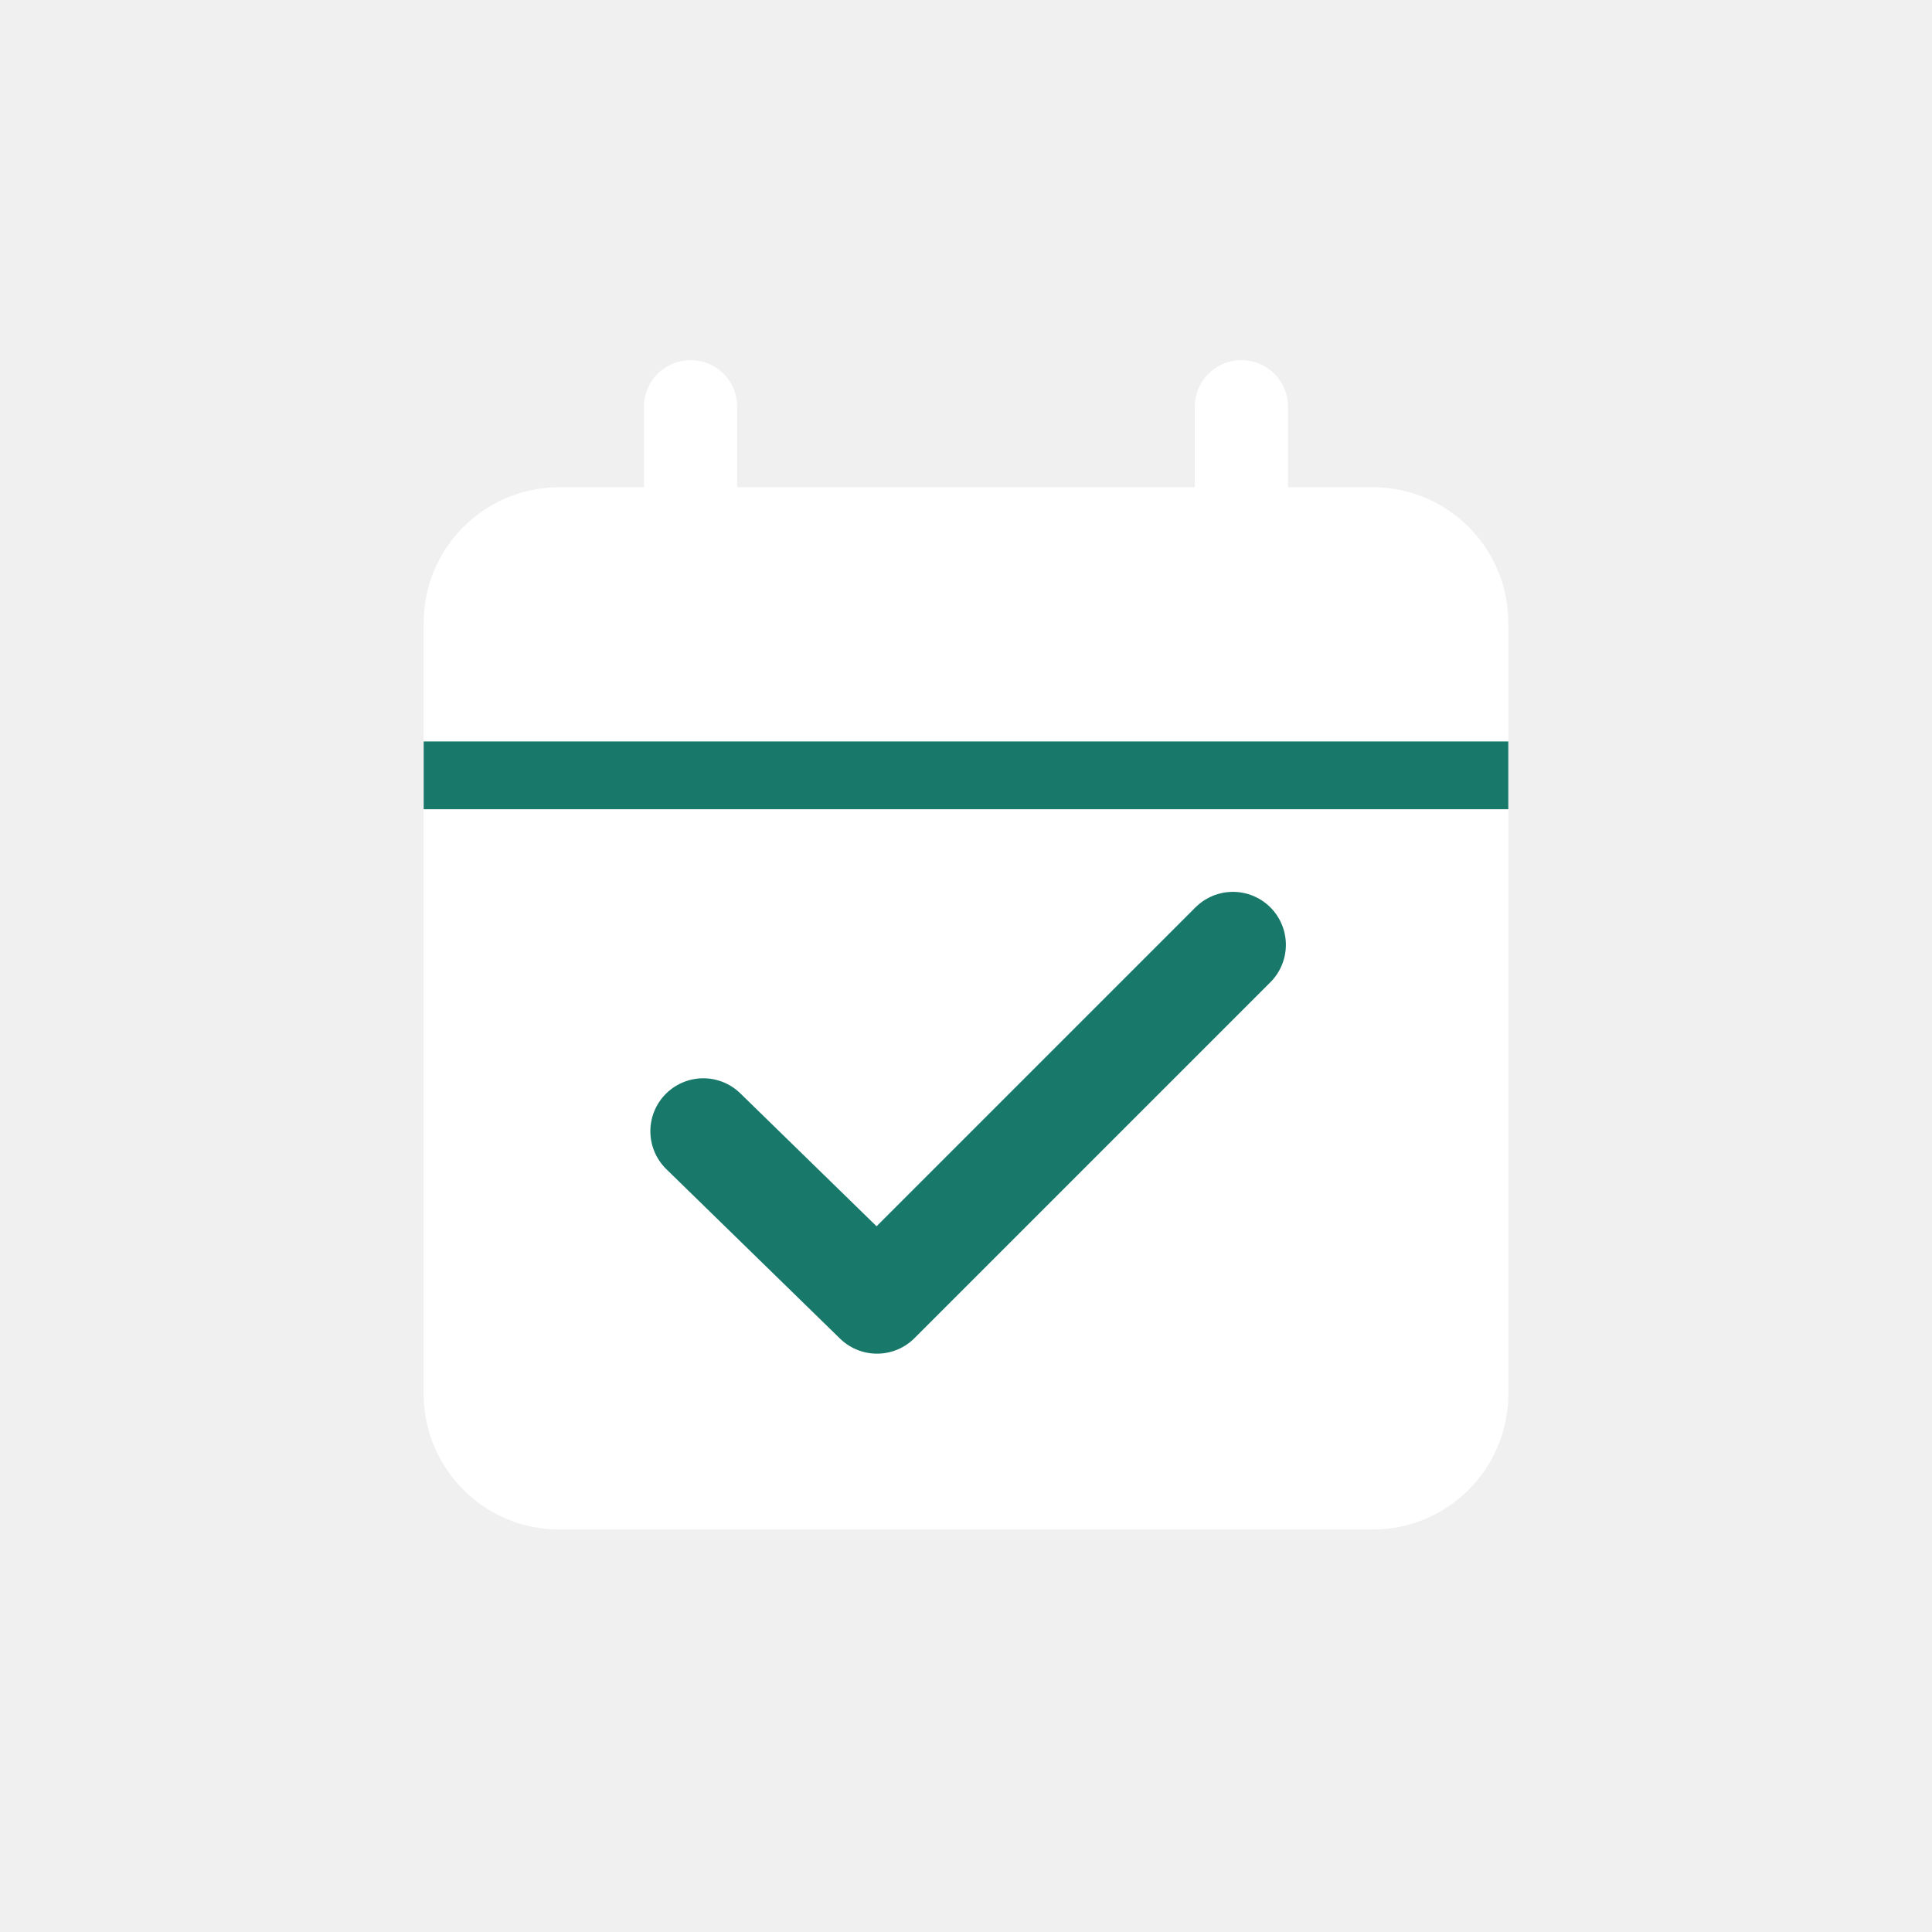
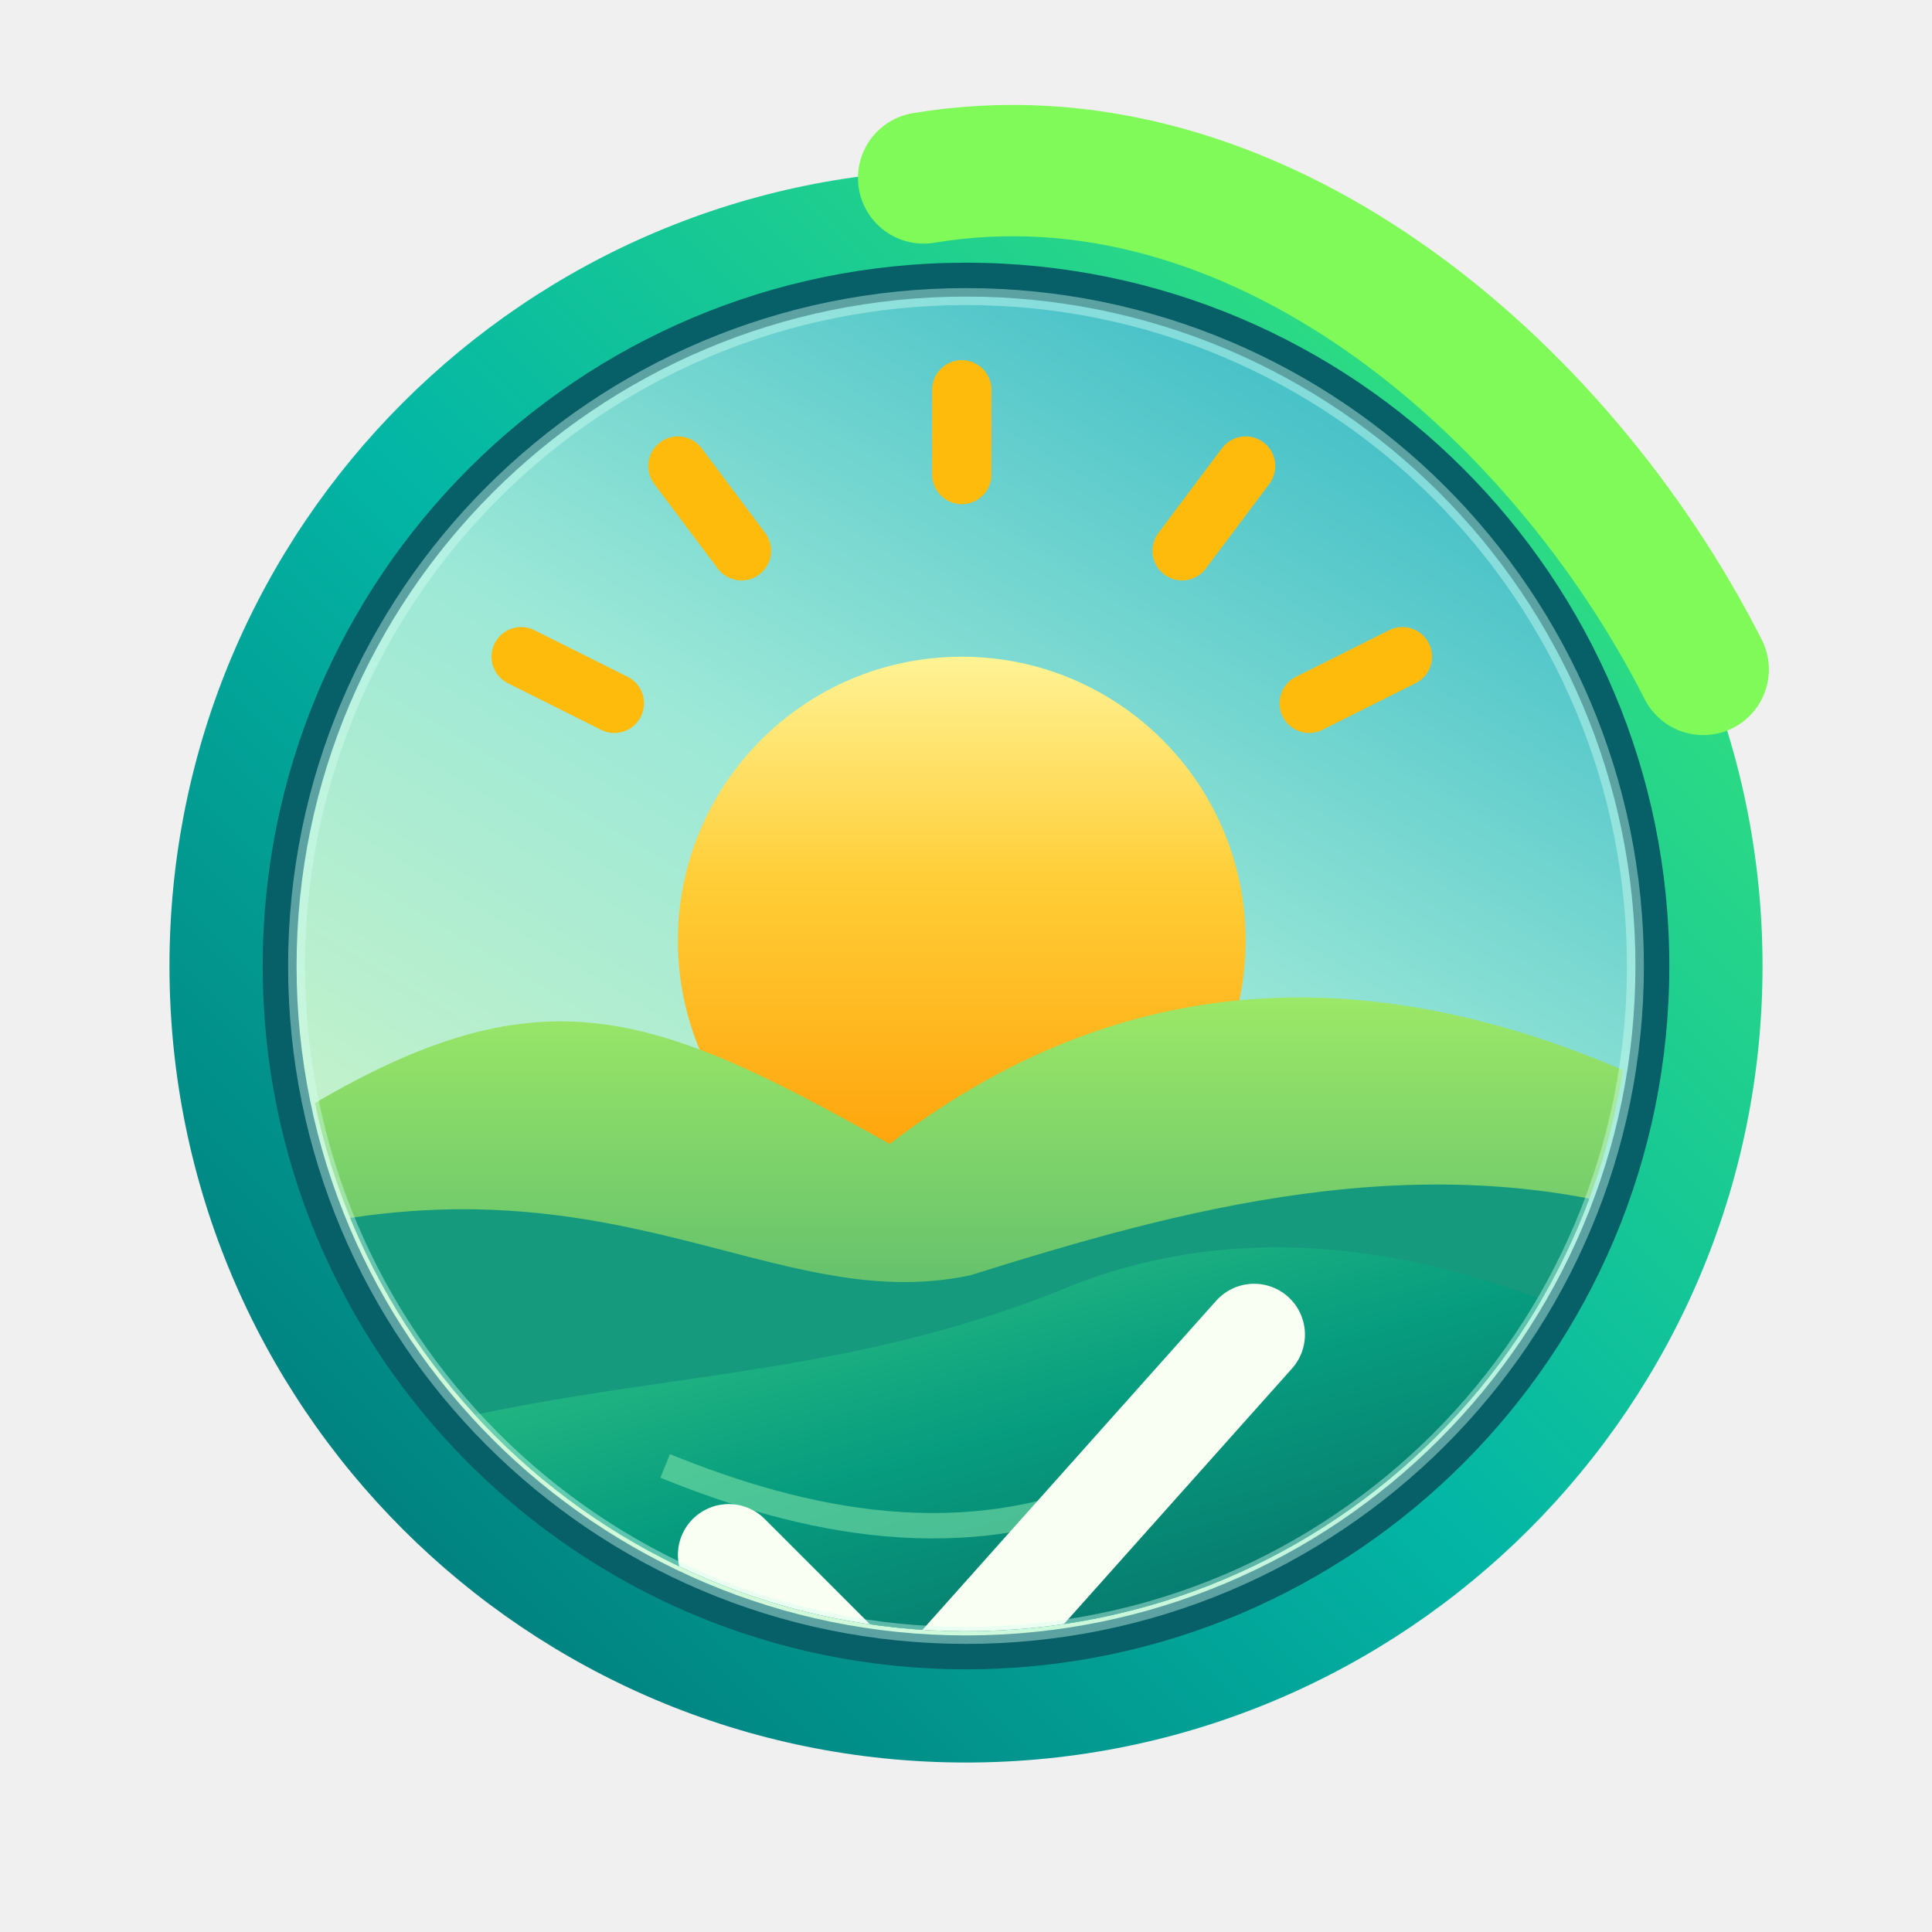
- <svg xmlns="http://www.w3.org/2000/svg" width="456" height="456" viewBox="0 0 456 456">
-   <rect x="100" y="115" width="256" height="246" rx="32" fill="#fff" />
-   <path d="M100 183h256" stroke="#18796B" stroke-width="16" />
-   <path d="M163 96v48m130-48v48" stroke="#fff" stroke-width="22" stroke-linecap="round" />
-   <path d="m166 267 41 40 84-84" fill="none" stroke="#18796B" stroke-width="25" stroke-linecap="round" stroke-linejoin="round" />
+ <svg xmlns="http://www.w3.org/2000/svg" viewBox="0 0 456 456" width="456" height="456">
+   <defs>
+     <linearGradient id="outer" x1="0" y1="1" x2="1" y2="0">
+       <stop offset="0" stop-color="#006d71" />
+       <stop offset=".48" stop-color="#03b6a5" />
+       <stop offset="1" stop-color="#42ee73" />
+     </linearGradient>
+     <linearGradient id="sky" x1=".2" y1="1" x2=".8" y2="0">
+       <stop offset="0" stop-color="#d8f7c4" />
+       <stop offset=".55" stop-color="#9ce8d7" />
+       <stop offset="1" stop-color="#38bac5" />
+     </linearGradient>
+     <linearGradient id="hillBack" x1="0" y1="0" x2="0" y2="1">
+       <stop offset="0" stop-color="#9ce867" />
+       <stop offset="1" stop-color="#178b74" />
+     </linearGradient>
+     <linearGradient id="hillFront" x1="0" y1="0" x2=".8" y2="1">
+       <stop offset="0" stop-color="#45d283" />
+       <stop offset=".48" stop-color="#079d7f" />
+       <stop offset="1" stop-color="#075f62" />
+     </linearGradient>
+     <linearGradient id="sun" x1="0" y1="0" x2="0" y2="1">
+       <stop offset="0" stop-color="#fff395" />
+       <stop offset=".4" stop-color="#ffcd36" />
+       <stop offset="1" stop-color="#ff9900" />
+     </linearGradient>
+     <clipPath id="roundView">
+       <circle cx="228" cy="228" r="157" />
+     </clipPath>
+   </defs>
+   <circle cx="228" cy="228" r="188" fill="url(#outer)" />
+   <circle cx="228" cy="228" r="166" fill="#075f68" />
+   <circle cx="228" cy="228" r="158" fill="url(#sky)" />
+   <g clip-path="url(#roundView)">
+     <g stroke="#ffbb0c" stroke-width="14" stroke-linecap="round">
+       <path d="M227 112 V92" />
+       <path d="M175 130 L160 110" />
+       <path d="M279 130 L294 110" />
+       <path d="M145 166 L123 155" />
+       <path d="M309 166 L331 155" />
+     </g>
+     <circle cx="227" cy="222" r="67" fill="url(#sun)" />
+     <path d="M62 268 C125 227 151 237 210 270 C270 224 333 228 395 258 L395 401 L61 401 Z" fill="url(#hillBack)" />
+     <path d="M61 292 C144 270 182 311 229 301 C277 286 336 269 395 288 L395 406 L61 406 Z" fill="#159a7d" />
+     <path d="M61 349 C133 321 187 331 254 303 C309 282 363 304 395 321 L395 411 L61 411 Z" fill="url(#hillFront)" />
+     <path d="M157 346 C189 359 228 368 266 350" fill="none" stroke="#83e6ac" stroke-width="6" opacity=".55" />
+     <path d="M172 367 L213 408 L296 315" fill="none" stroke="#f9fff2" stroke-linecap="round" stroke-linejoin="round" stroke-width="24" />
+   </g>
+   <path d="M218 42 C296 29 368 91 402 158" fill="none" stroke="#7ffa58" stroke-width="31" stroke-linecap="round" />
+   <circle cx="228" cy="228" r="158" fill="none" stroke="#d5fff4" stroke-width="4" opacity=".42" />
</svg>
